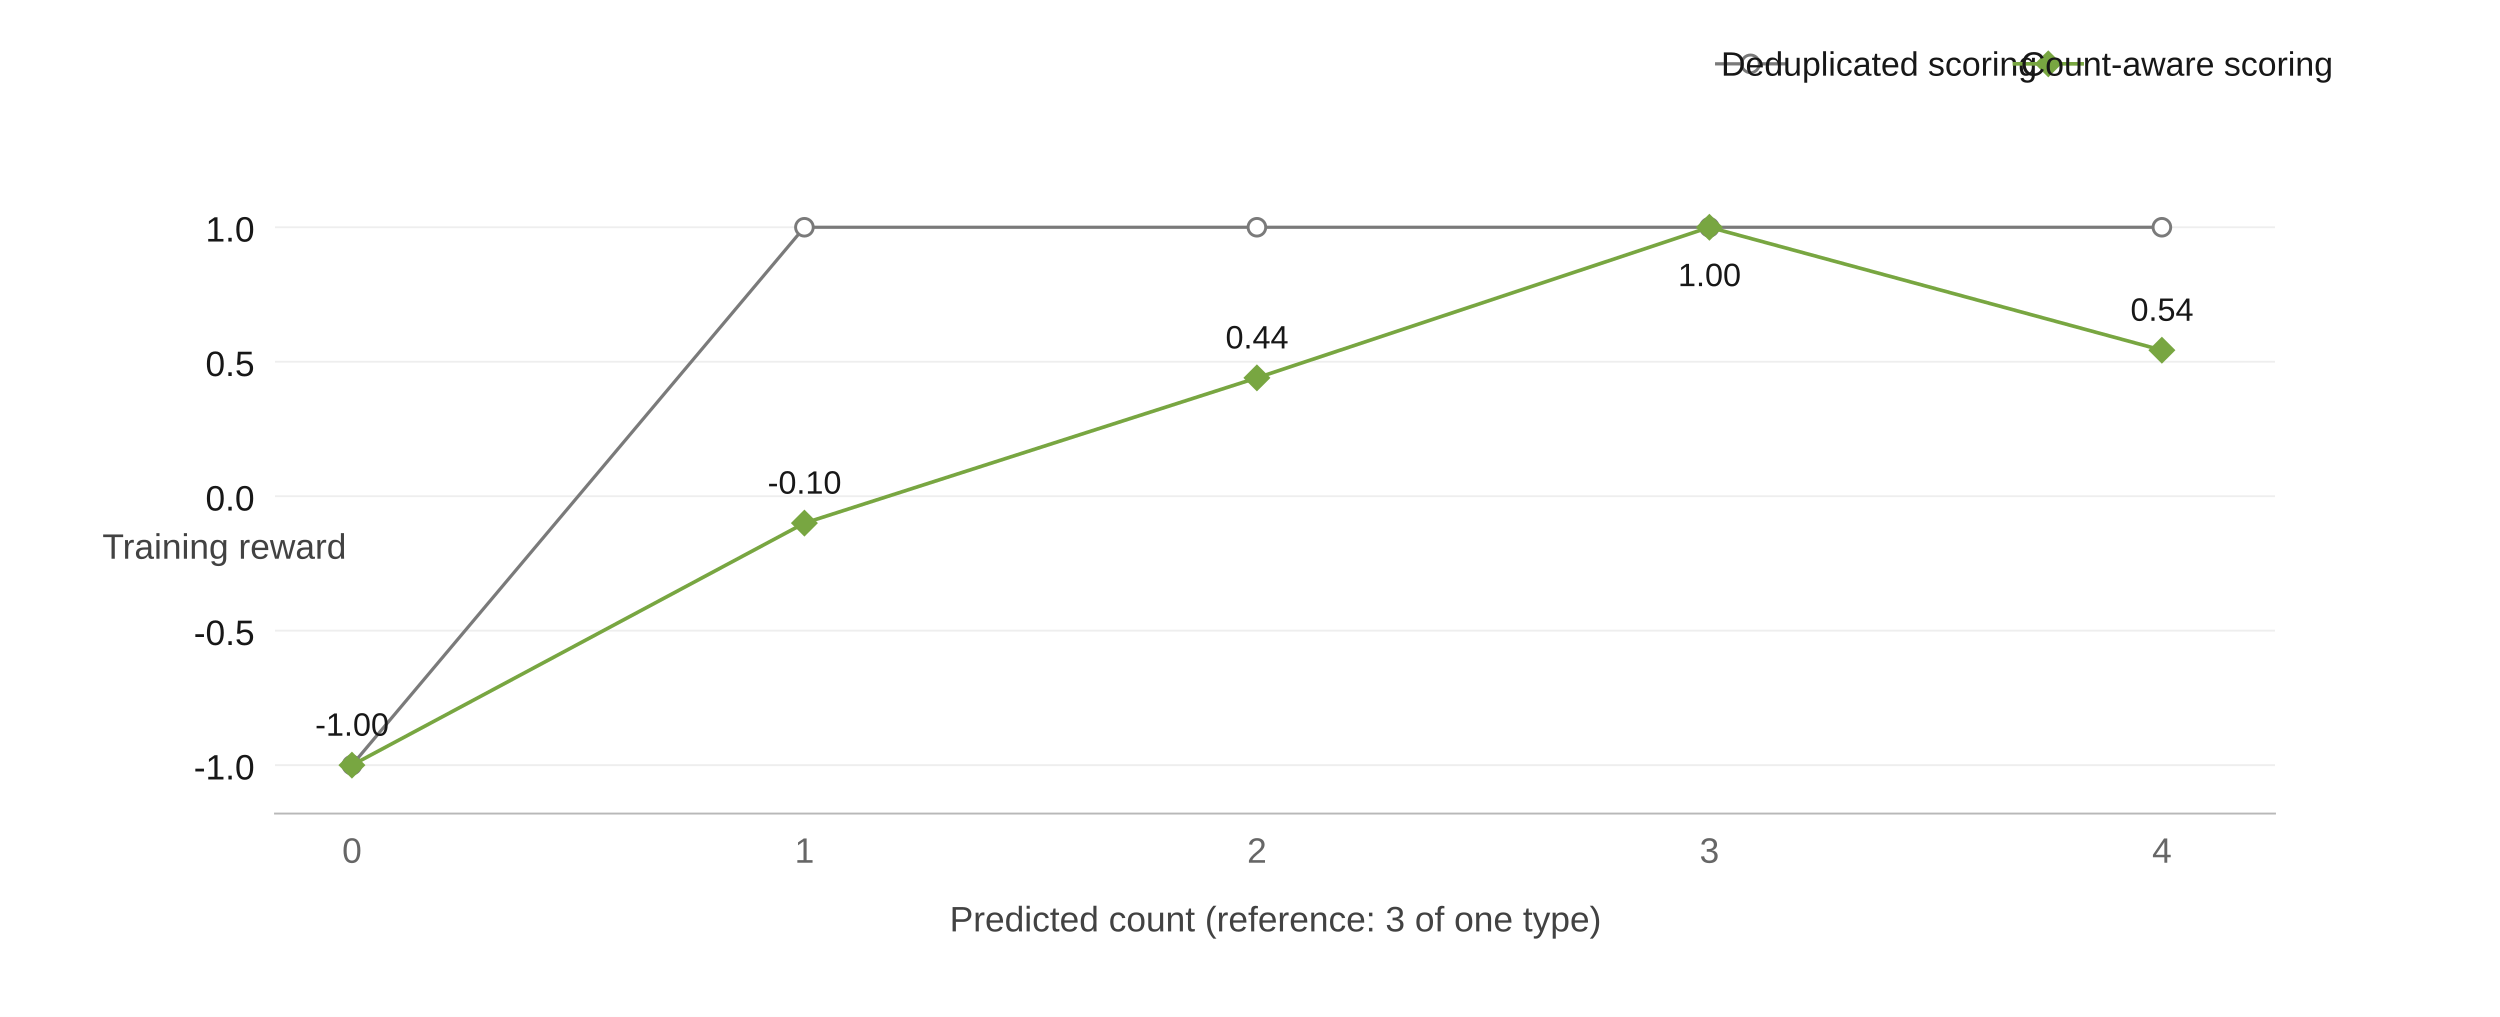
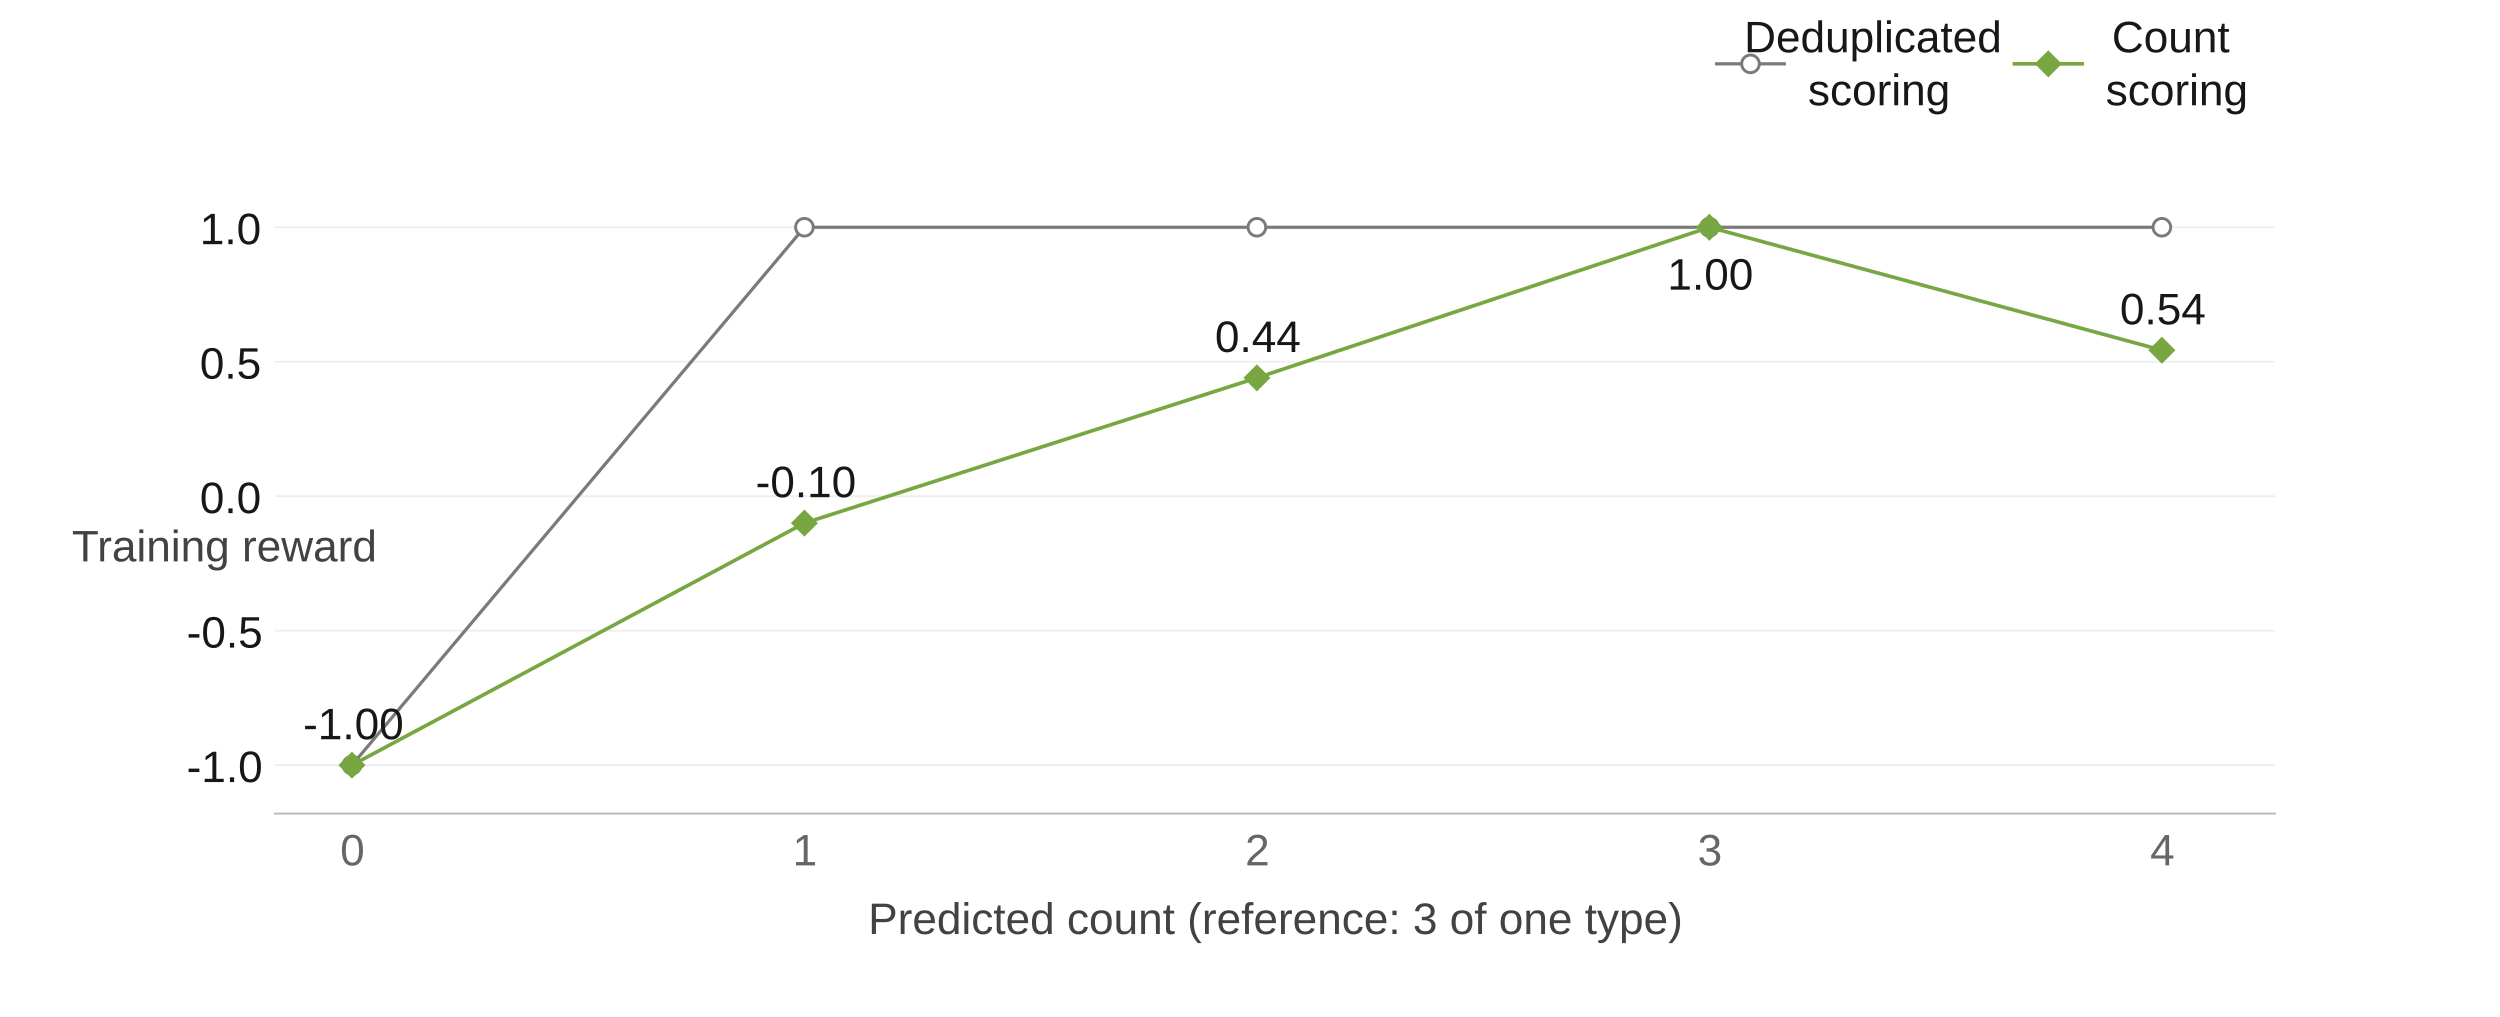
<svg xmlns="http://www.w3.org/2000/svg" xmlns:xlink="http://www.w3.org/1999/xlink" width="849.6pt" height="345.6pt" viewBox="0 0 849.6 345.6" version="1.1" lang="en">
  <defs>
    <path id="m5b2fe3683a" d="M 0 3  C 0.796 3 1.559 2.684 2.121 2.121  C 2.684 1.559 3 0.796 3 0  C 3 -0.796 2.684 -1.559 2.121 -2.121  C 1.559 -2.684 0.796 -3 0 -3  C -0.796 -3 -1.559 -2.684 -2.121 -2.121  C -2.684 -1.559 -3 -0.796 -3 0  C -3 0.796 -2.684 1.559 -2.121 2.121  C -1.559 2.684 -0.796 3 0 3  z " style="stroke: #7a7a7a" />
    <path id="m87626e0550" d="M -0 3.889  L 3.889 0  L 0 -3.889  L -3.889 -0  z " style="stroke: #78a641; stroke-linejoin: miter" />
    <style type="text/css">*{stroke-linejoin: round; stroke-linecap: butt}</style>
  </defs>
  <g id="figure_1">
    <g id="patch_1">
      <path d="M 0 345.6  L 849.6 345.6  L 849.6 0  L 0 0  z " style="fill: #ffffff" />
    </g>
    <g id="axes_1">
      <g id="patch_2">
        <path d="M 93.456 276.48  L 773.136 276.48  L 773.136 55.296  L 93.456 55.296  z " style="fill: #ffffff" />
      </g>
      <g id="matplotlib.axis_1">
        <g id="xtick_1">
          <g id="line2d_1" />
          <g id="text_1">
-             <text x="116.273" y="293.2" font-size="12" font-family="Arial, PingFang SC, Hiragino Sans, Microsoft YaHei, sans-serif" fill="#666666">0</text>
+             <text x="119.773" y="294.1" font-size="15" font-family="Arial, PingFang SC, Hiragino Sans, Microsoft YaHei, sans-serif" fill="#666666" aria-label="0" data-type-role="secondary" text-anchor="middle">
+               <tspan x="119.773" dy="0">0</tspan>
+             </text>
          </g>
        </g>
        <g id="xtick_2">
          <g id="line2d_2" />
          <g id="text_2">
-             <text x="270.047" y="293.2" font-size="12" font-family="Arial, PingFang SC, Hiragino Sans, Microsoft YaHei, sans-serif" fill="#666666">1</text>
+             <text x="273.547" y="294.1" font-size="15" font-family="Arial, PingFang SC, Hiragino Sans, Microsoft YaHei, sans-serif" fill="#666666" aria-label="1" data-type-role="secondary" text-anchor="middle">
+               <tspan x="273.547" dy="0">1</tspan>
+             </text>
          </g>
        </g>
        <g id="xtick_3">
          <g id="line2d_3" />
          <g id="text_3">
-             <text x="423.821" y="293.2" font-size="12" font-family="Arial, PingFang SC, Hiragino Sans, Microsoft YaHei, sans-serif" fill="#666666">2</text>
+             <text x="427.321" y="294.1" font-size="15" font-family="Arial, PingFang SC, Hiragino Sans, Microsoft YaHei, sans-serif" fill="#666666" aria-label="2" data-type-role="secondary" text-anchor="middle">
+               <tspan x="427.321" dy="0">2</tspan>
+             </text>
          </g>
        </g>
        <g id="xtick_4">
          <g id="line2d_4" />
          <g id="text_4">
-             <text x="577.594" y="293.2" font-size="12" font-family="Arial, PingFang SC, Hiragino Sans, Microsoft YaHei, sans-serif" fill="#666666">3</text>
+             <text x="581.094" y="294.1" font-size="15" font-family="Arial, PingFang SC, Hiragino Sans, Microsoft YaHei, sans-serif" fill="#666666" aria-label="3" data-type-role="secondary" text-anchor="middle">
+               <tspan x="581.094" dy="0">3</tspan>
+             </text>
          </g>
        </g>
        <g id="xtick_5">
          <g id="line2d_5" />
          <g id="text_5">
-             <text x="731.368" y="293.2" font-size="12" font-family="Arial, PingFang SC, Hiragino Sans, Microsoft YaHei, sans-serif" fill="#666666">4</text>
+             <text x="734.868" y="294.1" font-size="15" font-family="Arial, PingFang SC, Hiragino Sans, Microsoft YaHei, sans-serif" fill="#666666" aria-label="4" data-type-role="secondary" text-anchor="middle">
+               <tspan x="734.868" dy="0">4</tspan>
+             </text>
          </g>
        </g>
        <g id="text_6">
-           <text x="433.472" y="316.516" font-size="12" font-family="Arial, PingFang SC, Hiragino Sans, Microsoft YaHei, sans-serif" fill="#424242" text-anchor="middle">Predicted count (reference: 3 of one type)</text>
+           <text x="433.472" y="317.416" font-size="15" font-family="Arial, PingFang SC, Hiragino Sans, Microsoft YaHei, sans-serif" fill="#424242" aria-label="Predicted count (reference: 3 of one type)" data-type-role="secondary" text-anchor="middle">
+             <tspan x="433.472" dy="0">Predicted count (reference: 3 of one type)</tspan>
+           </text>
        </g>
      </g>
      <g id="matplotlib.axis_2">
        <g id="ytick_1">
          <g id="line2d_6">
            <path d="M 93.456 260.028  L 773.136 260.028  " clip-path="url(#pc5763c1643)" style="fill: none; stroke: #eeeeee; stroke-width: 0.65; stroke-linecap: square" />
          </g>
          <g id="line2d_7" />
          <g id="text_7">
-             <text x="65.85" y="264.888" font-size="12" font-family="Arial, PingFang SC, Hiragino Sans, Microsoft YaHei, sans-serif" fill="#171717">-1.0</text>
+             <text x="76.35" y="265.788" font-size="15" font-family="Arial, PingFang SC, Hiragino Sans, Microsoft YaHei, sans-serif" fill="#171717" aria-label="-1.0" data-type-role="secondary" text-anchor="middle">
+               <tspan x="76.35" dy="0">-1.0</tspan>
+             </text>
          </g>
        </g>
        <g id="ytick_2">
          <g id="line2d_8">
            <path d="M 93.456 214.329  L 773.136 214.329  " clip-path="url(#pc5763c1643)" style="fill: none; stroke: #eeeeee; stroke-width: 0.65; stroke-linecap: square" />
          </g>
          <g id="line2d_9" />
          <g id="text_8">
-             <text x="65.85" y="219.189" font-size="12" font-family="Arial, PingFang SC, Hiragino Sans, Microsoft YaHei, sans-serif" fill="#171717">-0.5</text>
+             <text x="76.35" y="220.089" font-size="15" font-family="Arial, PingFang SC, Hiragino Sans, Microsoft YaHei, sans-serif" fill="#171717" aria-label="-0.5" data-type-role="secondary" text-anchor="middle">
+               <tspan x="76.35" dy="0">-0.5</tspan>
+             </text>
          </g>
        </g>
        <g id="ytick_3">
          <g id="line2d_10">
            <path d="M 93.456 168.63  L 773.136 168.63  " clip-path="url(#pc5763c1643)" style="fill: none; stroke: #eeeeee; stroke-width: 0.65; stroke-linecap: square" />
          </g>
          <g id="line2d_11" />
          <g id="text_9">
-             <text x="69.834" y="173.49" font-size="12" font-family="Arial, PingFang SC, Hiragino Sans, Microsoft YaHei, sans-serif" fill="#171717">0.0</text>
+             <text x="78.334" y="174.39" font-size="15" font-family="Arial, PingFang SC, Hiragino Sans, Microsoft YaHei, sans-serif" fill="#171717" aria-label="0.0" data-type-role="secondary" text-anchor="middle">
+               <tspan x="78.334" dy="0">0.0</tspan>
+             </text>
          </g>
        </g>
        <g id="ytick_4">
          <g id="line2d_12">
            <path d="M 93.456 122.931  L 773.136 122.931  " clip-path="url(#pc5763c1643)" style="fill: none; stroke: #eeeeee; stroke-width: 0.65; stroke-linecap: square" />
          </g>
          <g id="line2d_13" />
          <g id="text_10">
-             <text x="69.834" y="127.791" font-size="12" font-family="Arial, PingFang SC, Hiragino Sans, Microsoft YaHei, sans-serif" fill="#171717">0.5</text>
+             <text x="78.334" y="128.691" font-size="15" font-family="Arial, PingFang SC, Hiragino Sans, Microsoft YaHei, sans-serif" fill="#171717" aria-label="0.5" data-type-role="secondary" text-anchor="middle">
+               <tspan x="78.334" dy="0">0.5</tspan>
+             </text>
          </g>
        </g>
        <g id="ytick_5">
          <g id="line2d_14">
            <path d="M 93.456 77.232  L 773.136 77.232  " clip-path="url(#pc5763c1643)" style="fill: none; stroke: #eeeeee; stroke-width: 0.65; stroke-linecap: square" />
          </g>
          <g id="line2d_15" />
          <g id="text_11">
-             <text x="69.834" y="82.092" font-size="12" font-family="Arial, PingFang SC, Hiragino Sans, Microsoft YaHei, sans-serif" fill="#171717">1.0</text>
+             <text x="78.334" y="82.992" font-size="15" font-family="Arial, PingFang SC, Hiragino Sans, Microsoft YaHei, sans-serif" fill="#171717" aria-label="1.0" data-type-role="secondary" text-anchor="middle">
+               <tspan x="78.334" dy="0">1.0</tspan>
+             </text>
          </g>
        </g>
        <g id="text_12">
-           <text x="76.254" y="189.888" font-size="12" font-family="Arial, PingFang SC, Hiragino Sans, Microsoft YaHei, sans-serif" fill="#424242" text-anchor="middle">Training reward</text>
+           <text x="76.254" y="190.788" font-size="15" font-family="Arial, PingFang SC, Hiragino Sans, Microsoft YaHei, sans-serif" fill="#424242" aria-label="Training reward" data-type-role="secondary" text-anchor="middle">
+             <tspan x="76.254" dy="0">Training reward</tspan>
+           </text>
        </g>
      </g>
      <g id="patch_3">
        <path d="M 93.456 276.48  L 773.136 276.48  " style="fill: none; stroke: #b8b8b8; stroke-width: 0.65; stroke-linejoin: miter; stroke-linecap: square" />
      </g>
      <g id="line2d_16">
        <path d="M 119.598 260.028  L 273.371 77.232  L 427.145 77.232  L 580.919 77.232  L 734.693 77.232  " clip-path="url(#pc5763c1643)" style="fill: none; stroke: #7a7a7a; stroke-width: 1.1; stroke-linecap: square" />
        <g clip-path="url(#pc5763c1643)">
          <use xlink:href="#m5b2fe3683a" x="119.598" y="260.028" style="fill: #ffffff; stroke: #7a7a7a" />
          <use xlink:href="#m5b2fe3683a" x="273.371" y="77.232" style="fill: #ffffff; stroke: #7a7a7a" />
          <use xlink:href="#m5b2fe3683a" x="427.145" y="77.232" style="fill: #ffffff; stroke: #7a7a7a" />
          <use xlink:href="#m5b2fe3683a" x="580.919" y="77.232" style="fill: #ffffff; stroke: #7a7a7a" />
          <use xlink:href="#m5b2fe3683a" x="734.693" y="77.232" style="fill: #ffffff; stroke: #7a7a7a" />
        </g>
      </g>
      <g id="text_13">
-         <text x="107.106" y="250.028" font-size="11" font-family="Arial, PingFang SC, Hiragino Sans, Microsoft YaHei, sans-serif" fill="#171717">-1.00</text>
+         <text x="120.106" y="251.228" font-size="15" font-family="Arial, PingFang SC, Hiragino Sans, Microsoft YaHei, sans-serif" fill="#171717" aria-label="-1.00" data-type-role="secondary" text-anchor="middle">
+           <tspan x="120.106" dy="0">-1.00</tspan>
+         </text>
      </g>
      <g id="text_14">
-         <text x="260.879" y="167.77" font-size="11" font-family="Arial, PingFang SC, Hiragino Sans, Microsoft YaHei, sans-serif" fill="#171717">-0.10</text>
+         <text x="273.879" y="168.97" font-size="15" font-family="Arial, PingFang SC, Hiragino Sans, Microsoft YaHei, sans-serif" fill="#171717" aria-label="-0.10" data-type-role="secondary" text-anchor="middle">
+           <tspan x="273.879" dy="0">-0.10</tspan>
+         </text>
      </g>
      <g id="text_15">
-         <text x="416.479" y="118.415" font-size="11" font-family="Arial, PingFang SC, Hiragino Sans, Microsoft YaHei, sans-serif" fill="#171717">0.44</text>
+         <text x="427.479" y="119.615" font-size="15" font-family="Arial, PingFang SC, Hiragino Sans, Microsoft YaHei, sans-serif" fill="#171717" aria-label="0.44" data-type-role="secondary" text-anchor="middle">
+           <tspan x="427.479" dy="0">0.44</tspan>
+         </text>
      </g>
      <g id="text_16">
-         <text x="570.253" y="97.232" font-size="11" font-family="Arial, PingFang SC, Hiragino Sans, Microsoft YaHei, sans-serif" fill="#171717">1.00</text>
+         <text x="581.253" y="98.432" font-size="15" font-family="Arial, PingFang SC, Hiragino Sans, Microsoft YaHei, sans-serif" fill="#171717" aria-label="1.00" data-type-role="secondary" text-anchor="middle">
+           <tspan x="581.253" dy="0">1.00</tspan>
+         </text>
      </g>
      <g id="text_17">
-         <text x="724.027" y="109.014" font-size="11" font-family="Arial, PingFang SC, Hiragino Sans, Microsoft YaHei, sans-serif" fill="#171717">0.54</text>
+         <text x="735.027" y="110.214" font-size="15" font-family="Arial, PingFang SC, Hiragino Sans, Microsoft YaHei, sans-serif" fill="#171717" aria-label="0.54" data-type-role="secondary" text-anchor="middle">
+           <tspan x="735.027" dy="0">0.54</tspan>
+         </text>
      </g>
      <g id="line2d_17">
        <path d="M 119.598 260.028  L 273.371 177.77  L 427.145 128.415  L 580.919 77.232  L 734.693 119.014  " clip-path="url(#pc5763c1643)" style="fill: none; stroke: #78a641; stroke-width: 1.25; stroke-linecap: square" />
        <g clip-path="url(#pc5763c1643)">
          <use xlink:href="#m87626e0550" x="119.598" y="260.028" style="fill: #78a641; stroke: #78a641; stroke-linejoin: miter" />
          <use xlink:href="#m87626e0550" x="273.371" y="177.77" style="fill: #78a641; stroke: #78a641; stroke-linejoin: miter" />
          <use xlink:href="#m87626e0550" x="427.145" y="128.415" style="fill: #78a641; stroke: #78a641; stroke-linejoin: miter" />
          <use xlink:href="#m87626e0550" x="580.919" y="77.232" style="fill: #78a641; stroke: #78a641; stroke-linejoin: miter" />
          <use xlink:href="#m87626e0550" x="734.693" y="119.014" style="fill: #78a641; stroke: #78a641; stroke-linejoin: miter" />
        </g>
      </g>
      <g id="legend_1">
        <g id="line2d_18">
          <path d="M 583.386 21.697  L 594.886 21.697  L 606.386 21.697  " style="fill: none; stroke: #7a7a7a; stroke-width: 1.1; stroke-linecap: square" />
          <g>
            <use xlink:href="#m5b2fe3683a" x="594.886" y="21.697" style="fill: #ffffff; stroke: #7a7a7a" />
          </g>
        </g>
        <g id="text_18">
-           <text x="638.586" y="25.722" font-size="11.5" font-family="Arial, PingFang SC, Hiragino Sans, Microsoft YaHei, sans-serif" fill="#171717" text-anchor="middle" textLength="89.2" lengthAdjust="spacingAndGlyphs">Deduplicated scoring</text>
+           <text x="638.586" y="17.772" font-size="15" font-family="Arial, PingFang SC, Hiragino Sans, Microsoft YaHei, sans-serif" fill="#171717" aria-label="Deduplicated scoring" data-type-role="secondary" text-anchor="middle">
+             <tspan x="638.586" dy="0">Deduplicated </tspan>
+             <tspan x="638.586" dy="18">scoring</tspan>
+           </text>
        </g>
        <g id="line2d_19">
          <path d="M 684.586 21.697  L 696.086 21.697  L 707.586 21.697  " style="fill: none; stroke: #78a641; stroke-width: 1.25; stroke-linecap: square" />
          <g>
            <use xlink:href="#m87626e0550" x="696.086" y="21.697" style="fill: #78a641; stroke: #78a641; stroke-linejoin: miter" />
          </g>
        </g>
        <g id="text_19">
-           <text x="739.786" y="25.722" font-size="11.5" font-family="Arial, PingFang SC, Hiragino Sans, Microsoft YaHei, sans-serif" fill="#171717" text-anchor="middle" textLength="89.2" lengthAdjust="spacingAndGlyphs">Count-aware scoring</text>
+           <text x="739.786" y="17.772" font-size="15" font-family="Arial, PingFang SC, Hiragino Sans, Microsoft YaHei, sans-serif" fill="#171717" aria-label="Count scoring" data-type-role="secondary" text-anchor="middle">
+             <tspan x="739.786" dy="0">Count </tspan>
+             <tspan x="739.786" dy="18">scoring</tspan>
+           </text>
        </g>
      </g>
    </g>
  </g>
  <defs>
    <clipPath id="pc5763c1643">
      <rect x="93.456" y="55.296" width="679.68" height="221.184" />
    </clipPath>
  </defs>
</svg>
